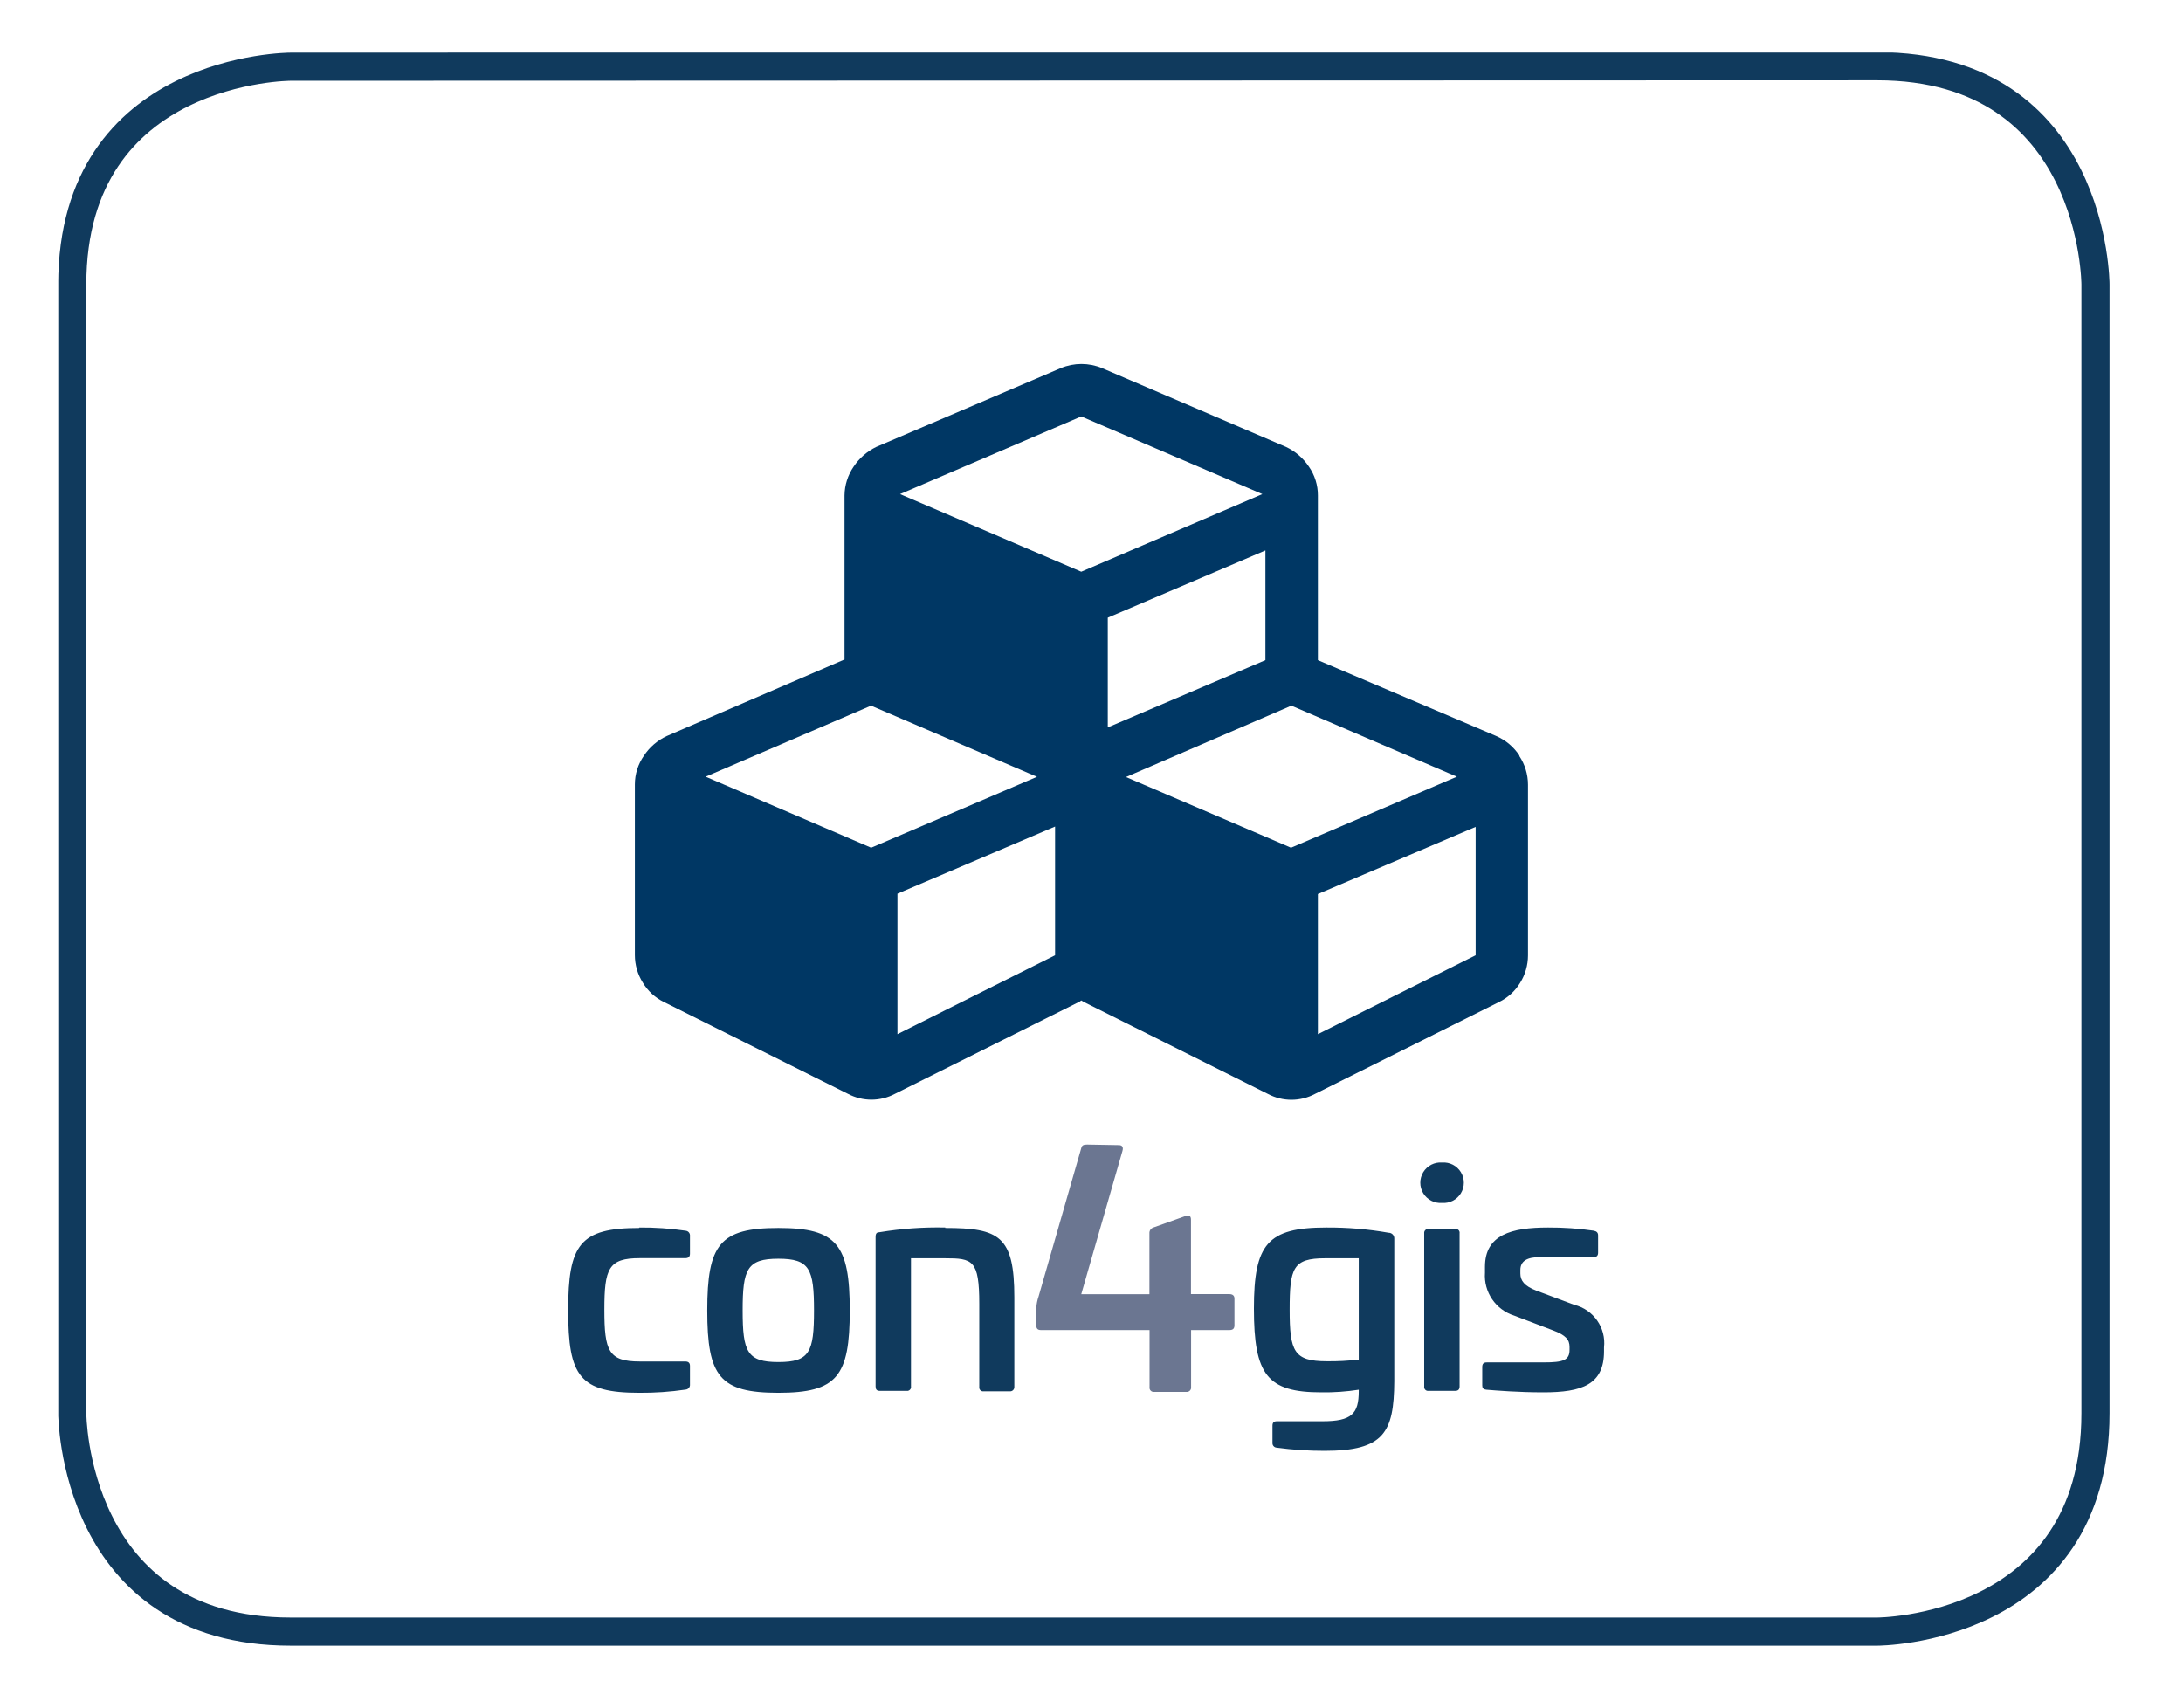
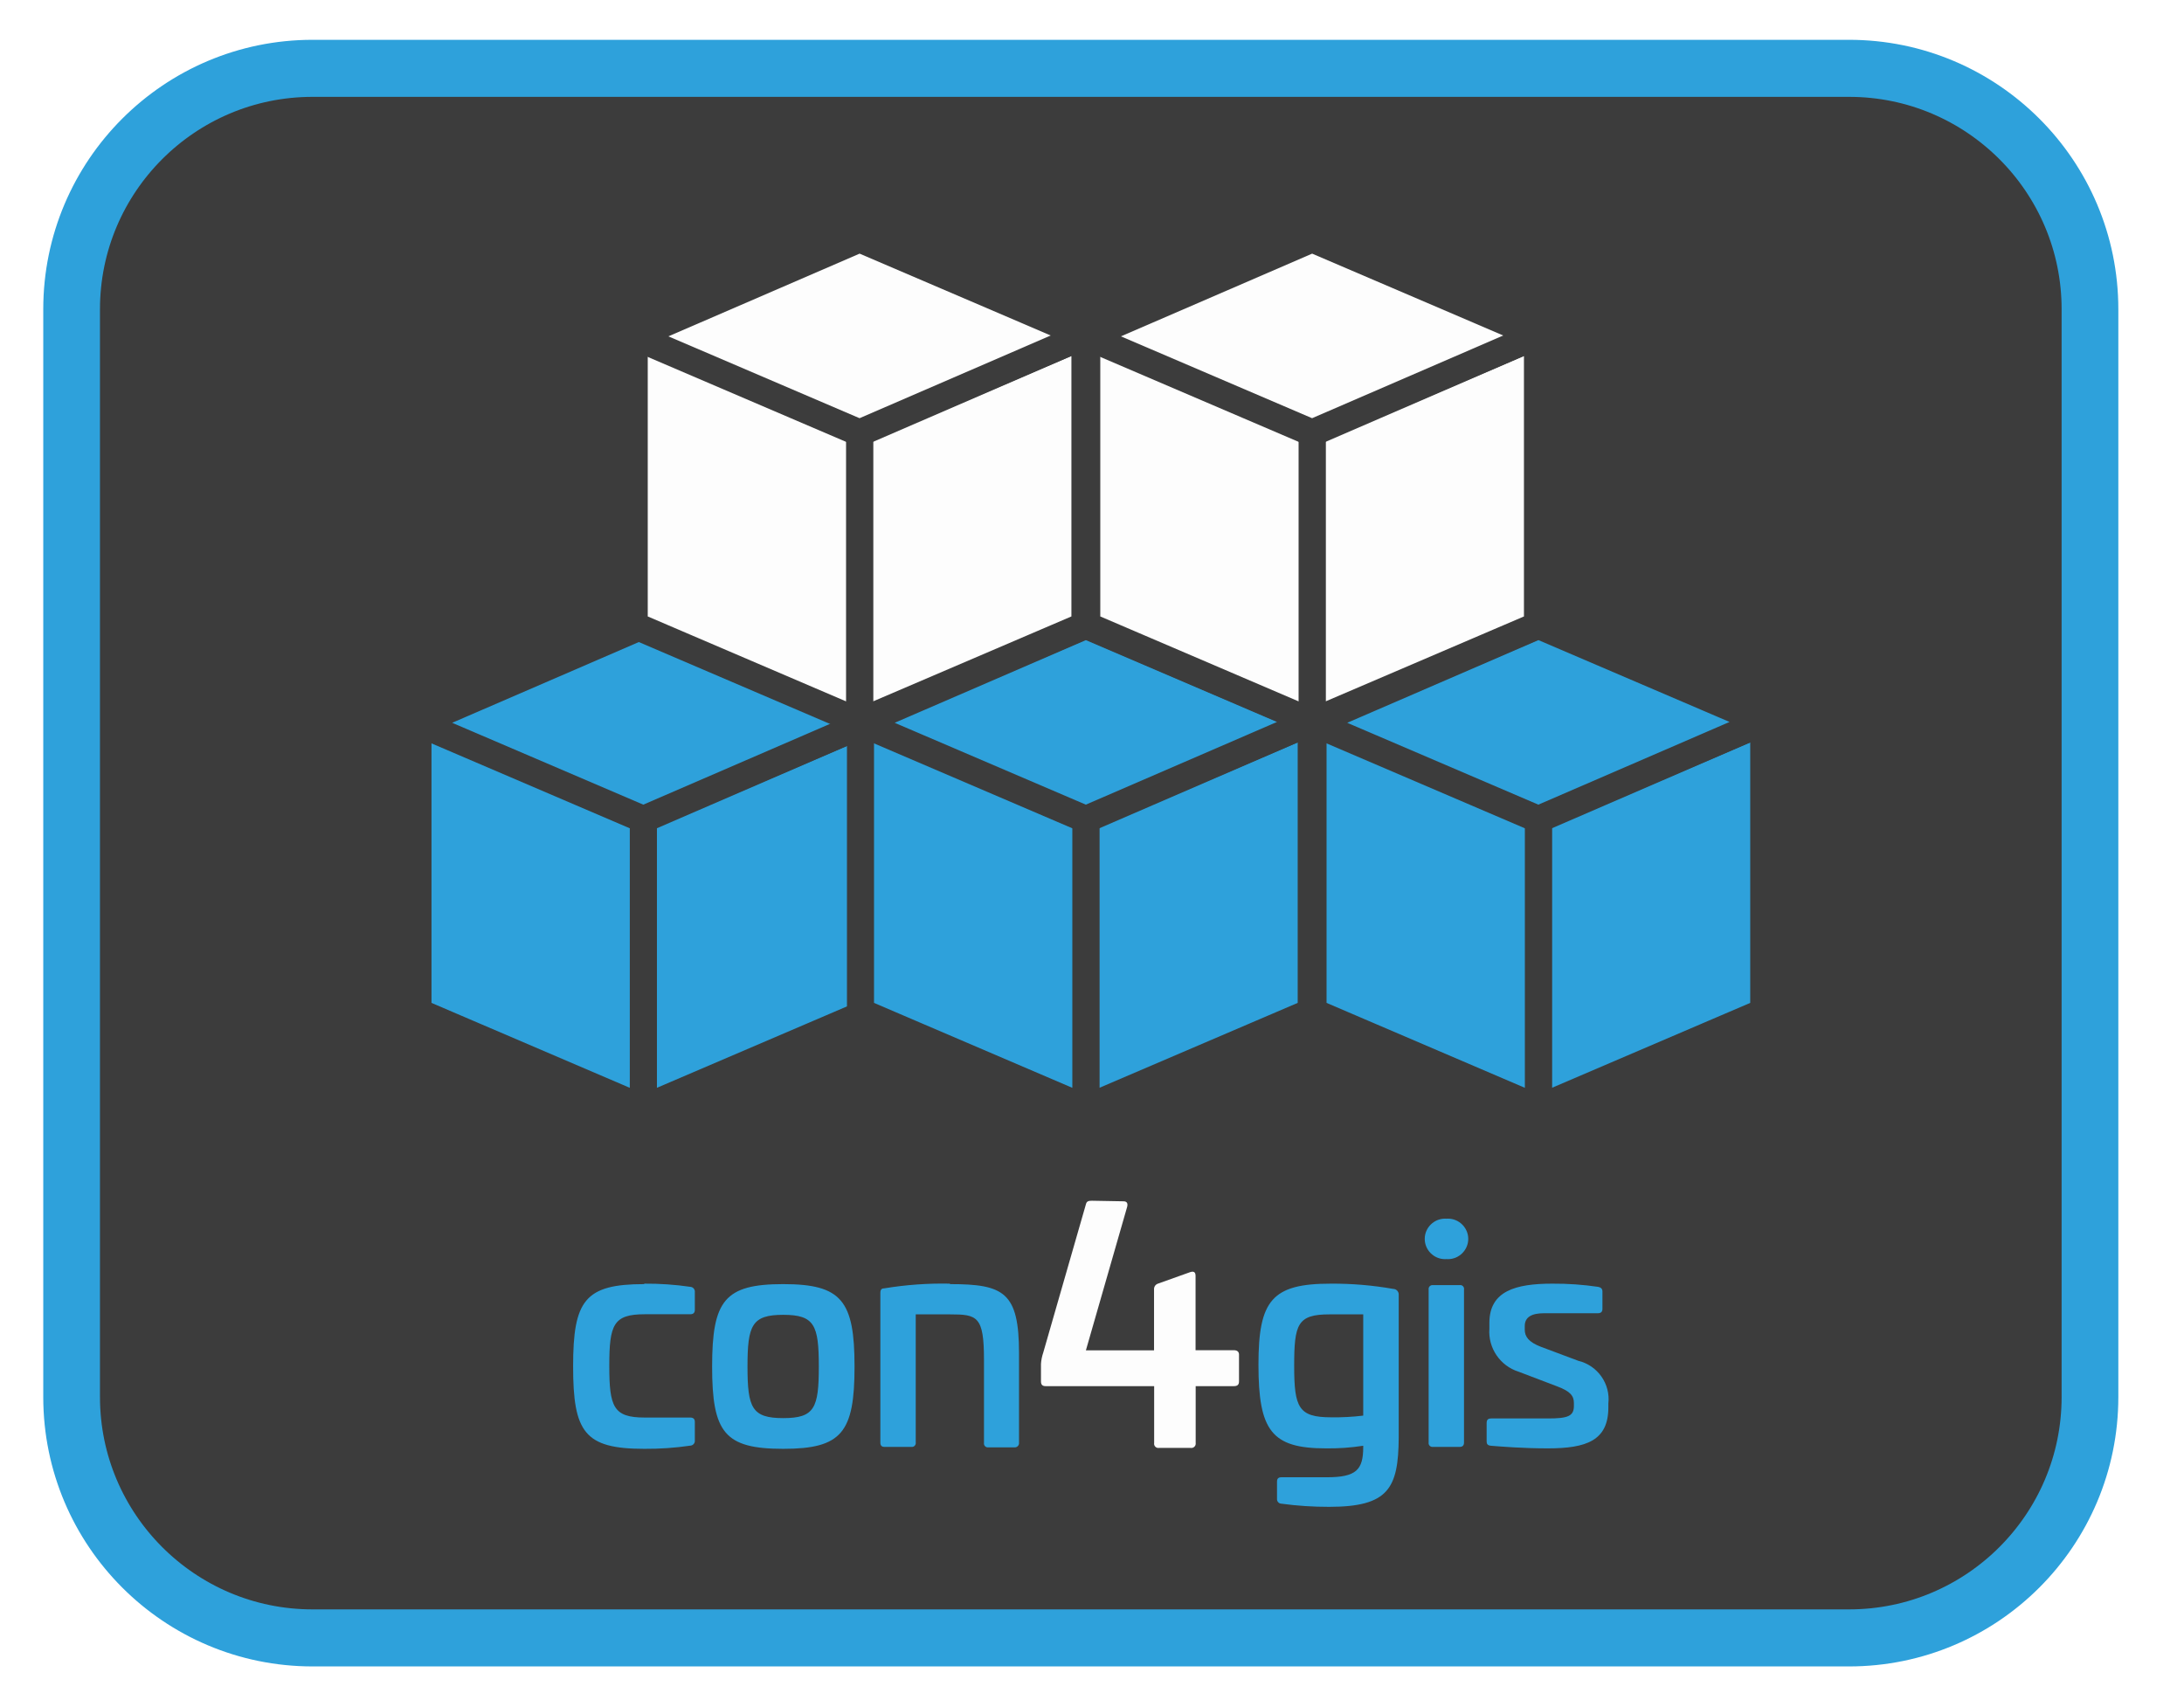
- <svg xmlns="http://www.w3.org/2000/svg" id="Ebene_14" data-name="Ebene 14" viewBox="0 0 191.8 150">
-   <defs>
-     <clipPath id="clip-path">
-       <rect x="5.12" y="4.62" width="180.23" height="140" style="fill:none" />
-     </clipPath>
-   </defs>
-   <path d="M133.5,66.39a4.63,4.63,0,0,0-2.06-1.73L115.79,58V43.53A4.39,4.39,0,0,0,115,41a4.94,4.94,0,0,0-2-1.73L96.82,32.34a4.71,4.71,0,0,0-3.61,0L77,39.26A5,5,0,0,0,75,41a4.57,4.57,0,0,0-.8,2.53V57.94L58.58,64.67a4.82,4.82,0,0,0-2,1.72,4.39,4.39,0,0,0-.8,2.53v15a4.53,4.53,0,0,0,.69,2.4,4.38,4.38,0,0,0,1.87,1.72l16.17,8.07a4.4,4.4,0,0,0,4.11,0l16.16-8.07A.74.74,0,0,0,95,87.9a2.2,2.2,0,0,0,.26.15l16.15,8.07a4.4,4.4,0,0,0,4.11,0l16.16-8.07a4.41,4.41,0,0,0,1.88-1.7,4.56,4.56,0,0,0,.69-2.41v-15a4.56,4.56,0,0,0-.77-2.53m-54.4-23L95,36.59l15.91,6.82L95,50.23ZM97.33,54.27l13.85-5.91V58L97.33,63.91Zm1.6,14L113.46,62,128,68.24l-14.57,6.24Zm16.86,10.28,13.86-5.9V83.93l-13.86,6.93ZM62,68.24,76.53,62l14.58,6.25L76.54,74.48ZM78.85,78.52l13.85-5.9V83.93L78.85,90.86Z" style="fill:#003764" />
-   <g style="clip-path:url(#clip-path)">
-     <path d="M25.54,5.86S6.35,5.86,6.35,25v99.17s0,19.18,19.19,19.18H164.93s19.18,0,19.18-19.18V25s0-19.18-19.18-19.18Z" style="fill:none;stroke:#103a5d;stroke-width:2.47px" />
+ <svg xmlns="http://www.w3.org/2000/svg" width="100%" height="100%" viewBox="0 0 192 150" version="1.1" xml:space="preserve" style="fill-rule:evenodd;clip-rule:evenodd;stroke-linecap:round;stroke-linejoin:round;stroke-miterlimit:1.5;">
+   <g transform="matrix(0.973783,0,0,0.97943,3.19461,2.75886)">
+     <path d="M185.4,24.939L185.4,122.578C185.4,134.512 175.655,144.2 163.653,144.2L24.932,144.2C12.93,144.2 3.185,134.512 3.185,122.578L3.185,24.939C3.185,13.005 12.93,3.317 24.932,3.317L163.653,3.317C175.655,3.317 185.4,13.005 185.4,24.939Z" style="fill:rgb(60,60,60);stroke:rgb(46,161,219);stroke-width:5.12px;" />
  </g>
-   <path d="M136,107.85c-3.22,0-5.53.64-5.53,3.45v.51a3.68,3.68,0,0,0,2.57,3.78l3.39,1.29c1.16.43,1.47.84,1.47,1.46v.26c0,.9-.54,1.1-2.26,1.1h-5c-.31,0-.41.13-.41.42v1.59c0,.23.07.36.38.39.85.07,2.78.23,5,.23,3.37,0,5.32-.67,5.32-3.6v-.34a3.46,3.46,0,0,0-2.62-3.75L135,113.4c-1.08-.41-1.42-.9-1.42-1.51v-.31c0-.8.62-1.13,1.7-1.13H140c.29,0,.41-.13.41-.39v-1.52c0-.23-.12-.36-.38-.41a26.51,26.51,0,0,0-4-.28m-10.51.13a.34.34,0,0,0-.39.38v13.45a.34.34,0,0,0,.39.39h2.34c.26,0,.38-.13.38-.39V108.36a.33.33,0,0,0-.38-.38Zm1.18-5.84a1.78,1.78,0,1,0,0,3.55,1.78,1.78,0,1,0,0-3.55m-7.32,8.41v8.9a20.78,20.78,0,0,1-2.81.15c-2.88,0-3.26-.85-3.26-4.52s.28-4.53,3.11-4.53Zm-2.86-2.7c-5.17,0-6.35,1.47-6.35,7.12,0,5.81,1.16,7.36,5.92,7.36a19.54,19.54,0,0,0,3.29-.23v.12c0,2-.62,2.65-3.19,2.65h-4c-.26,0-.39.11-.39.39v1.52a.39.39,0,0,0,.36.41,30.93,30.93,0,0,0,4.22.28c5.22,0,6.09-1.62,6.12-6.09V108.83a.49.49,0,0,0-.49-.52,30.43,30.43,0,0,0-5.48-.46" style="fill:#103a5d" />
-   <path d="M95.52,100.56c-.31,0-.45.06-.51.28l-3.76,13.07a3.82,3.82,0,0,0-.2,1v1.53c0,.31.14.42.42.42H101v5a.37.37,0,0,0,.42.43h2.8a.38.38,0,0,0,.43-.43v-5H108c.31,0,.46-.11.46-.42v-2.35c0-.25-.15-.39-.46-.39h-3.36v-6.54c0-.37-.2-.42-.51-.31l-2.8,1a.5.5,0,0,0-.34.51v5.35H95l3.62-12.59c.09-.31,0-.51-.31-.51Z" style="fill:#6b7691" />
-   <path d="M83.05,107.85a31.26,31.26,0,0,0-5.76.41c-.23,0-.36.08-.36.41v13.14c0,.26.1.39.36.39h2.36a.34.34,0,0,0,.39-.39V110.55h3c2.41,0,3,.15,3,4v7.3a.34.34,0,0,0,.39.39H88.7a.37.37,0,0,0,.42-.39v-7.87c0-5.37-1.32-6.09-6.07-6.09m-14.66,2.7c2.75,0,3.13.9,3.13,4.55s-.38,4.53-3.13,4.53-3.14-.9-3.14-4.53.38-4.55,3.14-4.55m0-2.7c-5.15,0-6.25,1.44-6.25,7.25s1.1,7.23,6.25,7.23,6.27-1.44,6.27-7.23-1.13-7.25-6.27-7.25m-12.22,0c-5.22,0-6.25,1.44-6.25,7.23s1,7.25,6.25,7.25a26.63,26.63,0,0,0,4.06-.28.42.42,0,0,0,.39-.47V120c0-.25-.13-.38-.41-.38h-4c-2.75,0-3.11-.93-3.11-4.55s.36-4.53,3.11-4.53h4c.28,0,.41-.13.41-.39V108.6a.42.42,0,0,0-.39-.47,26.63,26.63,0,0,0-4.06-.28" style="fill:#103a5d" />
+   <g transform="matrix(0.180833,0,0,0.180833,12.8591,-59.1928)">
+     <path d="M351.206,819.231L241.646,866.152L241.646,725.198L351.206,678.277L351.206,819.231Z" style="fill:rgb(46,161,219);fill-rule:nonzero;" />
+     <path d="M248.221,729.534L248.221,856.185L344.631,814.895L344.631,688.248L248.221,729.534ZM241.646,872.728C240.377,872.728 239.116,872.362 238.024,871.643C236.181,870.426 235.07,868.362 235.07,866.153L235.07,725.197C235.07,722.567 236.637,720.188 239.058,719.151L348.619,672.233C350.645,671.37 352.981,671.572 354.828,672.789C356.67,674.006 357.781,676.07 357.781,678.279L357.781,819.232C357.781,821.861 356.214,824.24 353.794,825.277L244.233,872.198C243.405,872.551 242.522,872.728 241.646,872.728Z" style="fill:rgb(60,60,60);fill-rule:nonzero;" />
+     <path d="M132.086,819.231L241.646,866.152L241.646,725.198L132.086,678.277L132.086,819.231Z" style="fill:rgb(46,161,219);fill-rule:nonzero;" />
+     <path d="M138.661,814.895L235.07,856.185L235.07,729.534L138.661,688.248L138.661,814.895ZM241.646,872.728C240.769,872.728 239.886,872.551 239.058,872.198L129.496,825.277C127.08,824.24 125.511,821.861 125.511,819.232L125.511,678.279C125.511,676.07 126.622,674.006 128.466,672.789C130.311,671.572 132.645,671.37 134.674,672.233L244.233,719.151C246.654,720.188 248.221,722.567 248.221,725.197L248.221,866.153C248.221,868.362 247.11,870.426 245.267,871.643C244.175,872.362 242.914,872.728 241.646,872.728Z" style="fill:rgb(60,60,60);fill-rule:nonzero;" />
+     <path d="M132.086,678.759L241.646,725.68L351.206,678.277L241.646,631.357L132.086,678.759Z" style="fill:rgb(46,161,219);fill-rule:nonzero;" />
+     <path d="M148.716,678.725L241.633,718.519L334.576,678.311L241.658,638.517L148.716,678.725ZM241.646,732.253C240.766,732.253 239.883,732.077 239.058,731.724L129.496,684.802C127.083,683.769 125.516,681.396 125.511,678.77C125.506,676.144 127.065,673.765 129.476,672.721L239.036,625.322C240.689,624.606 242.573,624.603 244.233,625.312L353.794,672.233C356.208,673.268 357.775,675.64 357.781,678.266C357.788,680.892 356.228,683.271 353.816,684.314L244.256,731.714C243.424,732.074 242.535,732.253 241.646,732.253Z" style="fill:rgb(60,60,60);fill-rule:nonzero;" />
+     <path d="M566.336,819.231L456.776,866.152L456.776,725.198L566.336,678.277L566.336,819.231Z" style="fill:rgb(46,161,219);fill-rule:nonzero;" />
+     <path d="M463.352,729.534L463.352,856.185L559.763,814.895L559.763,688.248L463.352,729.534ZM456.776,872.728C455.509,872.728 454.247,872.362 453.155,871.643C451.313,870.426 450.202,868.362 450.202,866.153L450.202,725.197C450.202,722.567 451.769,720.188 454.189,719.151L563.75,672.233C565.776,671.37 568.113,671.572 569.958,672.789C571.802,674.006 572.913,676.07 572.913,678.279L572.913,819.232C572.913,821.861 571.346,824.24 568.925,825.277L459.364,872.198C458.536,872.551 457.653,872.728 456.776,872.728Z" style="fill:rgb(60,60,60);fill-rule:nonzero;" />
+     <path d="M347.217,819.231L456.776,866.152L456.776,725.198L347.217,678.277L347.217,819.231Z" style="fill:rgb(46,161,219);fill-rule:nonzero;" />
+     <path d="M353.791,814.895L450.202,856.185L450.202,729.534L353.791,688.248L353.791,814.895ZM456.776,872.728C455.9,872.728 455.017,872.551 454.189,872.198L344.628,825.277C342.208,824.24 340.641,821.861 340.641,819.232L340.641,678.279C340.641,676.07 341.751,674.006 343.594,672.789C345.437,671.572 347.777,671.37 349.803,672.233L459.364,719.151C461.785,720.188 463.352,722.567 463.352,725.197L463.352,866.153C463.352,868.362 462.241,870.426 460.398,871.643C459.306,872.362 458.044,872.728 456.776,872.728Z" style="fill:rgb(60,60,60);fill-rule:nonzero;" />
+     <path d="M347.217,678.759L456.776,725.68L566.336,678.277L456.776,631.357L347.217,678.759Z" style="fill:rgb(46,161,219);fill-rule:nonzero;" />
+     <path d="M363.846,678.725L456.764,718.519L549.707,678.311L456.79,638.517L363.846,678.725ZM456.776,732.253C455.897,732.253 455.014,732.077 454.189,731.724L344.628,684.802C342.214,683.769 340.647,681.396 340.641,678.77C340.634,676.144 342.195,673.765 344.605,672.721L454.167,625.322C455.82,624.606 457.705,624.603 459.364,625.312L568.925,672.233C571.339,673.268 572.906,675.64 572.913,678.266C572.919,680.892 571.358,683.271 568.947,684.314L459.387,731.714C458.555,732.074 457.666,732.253 456.776,732.253Z" style="fill:rgb(60,60,60);fill-rule:nonzero;" />
+     <path d="M786.34,819.231L676.78,866.152L676.78,725.198L786.34,678.277L786.34,819.231Z" style="fill:rgb(46,161,219);fill-rule:nonzero;" />
+     <path d="M683.356,729.534L683.356,856.185L779.764,814.895L779.764,688.248L683.356,729.534ZM676.781,872.728C675.513,872.728 674.251,872.362 673.16,871.643C671.317,870.426 670.206,868.362 670.206,866.153L670.206,725.197C670.206,722.567 671.773,720.188 674.193,719.151L783.751,672.233C785.777,671.37 788.114,671.572 789.961,672.789C791.803,674.006 792.914,676.07 792.914,678.279L792.914,819.232C792.914,821.861 791.347,824.24 788.927,825.277L679.369,872.198C678.541,872.551 677.658,872.728 676.781,872.728Z" style="fill:rgb(60,60,60);fill-rule:nonzero;" />
+     <path d="M567.22,819.231L676.78,866.152L676.78,725.198L567.22,678.277L567.22,819.231Z" style="fill:rgb(46,161,219);fill-rule:nonzero;" />
+     <path d="M573.795,814.895L670.206,856.185L670.206,729.534L573.795,688.248L573.795,814.895ZM676.781,872.728C675.905,872.728 675.021,872.551 674.193,872.198L564.632,825.277C562.212,824.24 560.645,821.861 560.645,819.232L560.645,678.279C560.645,676.07 561.756,674.006 563.599,672.789C565.445,671.572 567.782,671.37 569.808,672.233L679.369,719.151C681.79,720.188 683.356,722.567 683.356,725.197L683.356,866.153C683.356,868.362 682.245,870.426 680.403,871.643C679.311,872.362 678.049,872.728 676.781,872.728Z" style="fill:rgb(60,60,60);fill-rule:nonzero;" />
+     <path d="M567.22,678.759L676.78,725.68L786.34,678.277L676.78,631.357L567.22,678.759Z" style="fill:rgb(46,161,219);fill-rule:nonzero;" />
+     <path d="M583.851,678.725L676.768,718.519L769.709,678.311L676.794,638.517L583.851,678.725ZM676.781,732.253C675.901,732.253 675.019,732.077 674.193,731.724L564.632,684.802C562.218,683.769 560.652,681.396 560.645,678.77C560.639,676.144 562.199,673.765 564.61,672.721L674.171,625.322C675.824,624.606 677.709,624.603 679.369,625.312L788.927,672.233C791.341,673.268 792.907,675.64 792.914,678.266C792.92,680.892 791.36,683.271 788.949,684.314L679.391,731.714C678.56,732.074 677.67,732.253 676.781,732.253Z" style="fill:rgb(60,60,60);fill-rule:nonzero;" />
+     <path d="M456.334,631.357L346.774,678.277L346.774,537.323L456.334,490.402L456.334,631.357Z" style="fill:rgb(253,253,253);fill-rule:nonzero;" />
+     <path d="M353.351,541.66L353.351,668.31L449.758,627.021L449.758,500.37L353.351,541.66ZM346.776,684.854C345.508,684.854 344.246,684.488 343.155,683.769C341.312,682.552 340.201,680.487 340.201,678.279L340.201,537.323C340.201,534.693 341.768,532.314 344.188,531.277L453.746,484.356C455.771,483.493 458.109,483.695 459.955,484.912C461.797,486.128 462.909,488.193 462.909,490.401L462.909,631.358C462.909,633.987 461.342,636.366 458.921,637.403L349.363,684.324C348.535,684.678 347.652,684.854 346.776,684.854Z" style="fill:rgb(60,60,60);fill-rule:nonzero;" />
+     <path d="M237.215,631.357L346.774,678.277L346.774,537.323L237.215,490.402L237.215,631.357Z" style="fill:rgb(253,253,253);fill-rule:nonzero;" />
+     <path d="M243.79,627.021L340.201,668.31L340.201,541.66L243.79,500.37L243.79,627.021ZM346.776,684.854C345.899,684.854 345.017,684.678 344.188,684.324L234.627,637.403C232.207,636.366 230.64,633.987 230.64,631.358L230.64,490.401C230.64,488.193 231.751,486.128 233.594,484.912C235.439,483.695 237.777,483.493 239.803,484.356L349.363,531.277C351.784,532.314 353.351,534.693 353.351,537.323L353.351,678.279C353.351,680.487 352.24,682.552 350.397,683.769C349.306,684.488 348.044,684.854 346.776,684.854Z" style="fill:rgb(60,60,60);fill-rule:nonzero;" />
+     <path d="M237.215,490.884L346.774,537.805L456.334,490.402L346.774,443.481L237.215,490.884Z" style="fill:rgb(253,253,253);fill-rule:nonzero;" />
+     <path d="M253.846,490.851L346.763,530.645L439.703,490.434L346.789,450.64L253.846,490.851ZM346.776,544.379C345.896,544.379 345.013,544.203 344.188,543.85L234.627,496.929C232.213,495.895 230.646,493.522 230.64,490.896C230.633,488.27 232.194,485.891 234.605,484.848L344.166,437.445C345.819,436.729 347.704,436.726 349.363,437.435L458.921,484.356C461.335,485.39 462.902,487.763 462.909,490.389C462.915,493.015 461.355,495.394 458.944,496.438L349.386,543.84C348.555,544.2 347.665,544.379 346.776,544.379Z" style="fill:rgb(60,60,60);fill-rule:nonzero;" />
+     <path d="M676.338,631.357L566.778,678.277L566.778,537.323L676.338,490.402L676.338,631.357Z" style="fill:rgb(253,253,253);fill-rule:nonzero;" />
+     <path d="M573.353,541.66L573.353,668.31L669.763,627.021L669.763,500.37L573.353,541.66ZM566.777,684.854C565.509,684.854 564.247,684.488 563.156,683.769C561.313,682.552 560.202,680.487 560.202,678.279L560.202,537.323C560.202,534.693 561.769,532.314 564.189,531.277L673.75,484.356C675.779,483.493 678.114,483.695 679.959,484.912C681.802,486.128 682.913,488.193 682.913,490.401L682.913,631.358C682.913,633.987 681.347,636.366 678.926,637.403L569.365,684.324C568.537,684.678 567.654,684.854 566.777,684.854Z" style="fill:rgb(60,60,60);fill-rule:nonzero;" />
+     <path d="M457.218,631.357L566.778,678.277L566.778,537.323L457.218,490.402L457.218,631.357Z" style="fill:rgb(253,253,253);fill-rule:nonzero;" />
+     <path d="M463.795,627.021L560.202,668.31L560.202,541.66L463.795,500.37L463.795,627.021ZM566.777,684.854C565.901,684.854 565.018,684.678 564.189,684.324L454.632,637.403C452.211,636.366 450.645,633.987 450.645,631.358L450.645,490.401C450.645,488.193 451.755,486.128 453.598,484.912C455.444,483.695 457.778,483.493 459.807,484.356L569.365,531.277C571.786,532.314 573.353,534.693 573.353,537.323L573.353,678.279C573.353,680.487 572.242,682.552 570.398,683.769C569.307,684.488 568.045,684.854 566.777,684.854Z" style="fill:rgb(60,60,60);fill-rule:nonzero;" />
+     <path d="M457.218,490.884L566.778,537.805L676.338,490.402L566.778,443.481L457.218,490.884Z" style="fill:rgb(253,253,253);fill-rule:nonzero;" />
+     <path d="M473.85,490.851L566.765,530.645L659.708,490.434L566.79,450.64L473.85,490.851ZM566.777,544.379C565.897,544.379 565.015,544.203 564.189,543.85L454.632,496.929C452.218,495.895 450.651,493.522 450.645,490.896C450.638,488.27 452.198,485.891 454.609,484.848L564.167,437.445C565.82,436.729 567.705,436.726 569.365,437.435L678.926,484.356C681.34,485.39 682.907,487.763 682.913,490.389C682.919,493.015 681.359,495.394 678.948,496.438L569.387,543.84C568.556,544.2 567.667,544.379 566.777,544.379Z" style="fill:rgb(60,60,60);fill-rule:nonzero;" />
+   </g>
+   <g transform="matrix(1,0,0,1,0.464125,0)">
+     <g transform="matrix(1,0,0,1,0,5)">
+       <path d="M136,107.85C132.78,107.85 130.47,108.49 130.47,111.3L130.47,111.81C130.346,113.508 131.415,115.081 133.04,115.59L136.43,116.88C137.59,117.31 137.9,117.72 137.9,118.34L137.9,118.6C137.9,119.5 137.36,119.7 135.64,119.7L130.64,119.7C130.33,119.7 130.23,119.83 130.23,120.12L130.23,121.71C130.23,121.94 130.3,122.07 130.61,122.1C131.46,122.17 133.39,122.33 135.61,122.33C138.98,122.33 140.93,121.66 140.93,118.73L140.93,118.39C141.125,116.667 139.995,115.05 138.31,114.64L135,113.4C133.92,112.99 133.58,112.5 133.58,111.89L133.58,111.58C133.58,110.78 134.2,110.45 135.28,110.45L140,110.45C140.29,110.45 140.41,110.32 140.41,110.06L140.41,108.54C140.41,108.31 140.29,108.18 140.03,108.13C138.706,107.936 137.368,107.842 136.03,107.85M125.52,107.98C125.503,107.977 125.485,107.976 125.467,107.976C125.281,107.976 125.127,108.129 125.127,108.316C125.127,108.331 125.128,108.345 125.13,108.36L125.13,121.81C125.127,121.828 125.126,121.846 125.126,121.864C125.126,122.051 125.279,122.204 125.466,122.204C125.484,122.204 125.502,122.203 125.52,122.2L127.86,122.2C128.12,122.2 128.24,122.07 128.24,121.81L128.24,108.36C128.243,108.342 128.245,108.324 128.245,108.305C128.245,108.124 128.096,107.975 127.915,107.975C127.896,107.975 127.878,107.977 127.86,107.98L125.52,107.98ZM126.7,102.14C126.656,102.137 126.611,102.135 126.567,102.135C125.59,102.135 124.787,102.939 124.787,103.915C124.787,104.891 125.59,105.695 126.567,105.695C126.611,105.695 126.656,105.693 126.7,105.69C126.744,105.693 126.789,105.695 126.833,105.695C127.81,105.695 128.613,104.891 128.613,103.915C128.613,102.939 127.81,102.135 126.833,102.135C126.789,102.135 126.744,102.137 126.7,102.14M119.38,110.55L119.38,119.45C118.448,119.563 117.509,119.614 116.57,119.6C113.69,119.6 113.31,118.75 113.31,115.08C113.31,111.41 113.59,110.55 116.42,110.55L119.38,110.55ZM116.52,107.85C111.35,107.85 110.17,109.32 110.17,114.97C110.17,120.78 111.33,122.33 116.09,122.33C117.191,122.346 118.292,122.269 119.38,122.1L119.38,122.22C119.38,124.22 118.76,124.87 116.19,124.87L112.19,124.87C111.93,124.87 111.8,124.98 111.8,125.26L111.8,126.78C111.789,126.99 111.95,127.174 112.16,127.19C113.559,127.38 114.969,127.473 116.38,127.47C121.6,127.47 122.47,125.85 122.5,121.38L122.5,108.83C122.501,108.82 122.501,108.81 122.501,108.8C122.501,108.531 122.28,108.31 122.011,108.31C122.011,108.31 122.01,108.31 122.01,108.31C120.201,107.992 118.367,107.838 116.53,107.85" style="fill:rgb(46,161,219);fill-rule:nonzero;" />
+     </g>
+     <g transform="matrix(1,0,0,1,0,5)">
+       <path d="M95.52,100.56C95.21,100.56 95.07,100.62 95.01,100.84L91.25,113.91C91.139,114.233 91.072,114.569 91.05,114.91L91.05,116.44C91.05,116.75 91.19,116.86 91.47,116.86L101,116.86L101,121.86C100.996,121.881 100.994,121.903 100.994,121.924C100.994,122.127 101.161,122.294 101.364,122.294C101.383,122.294 101.402,122.293 101.42,122.29L104.22,122.29C104.238,122.293 104.256,122.294 104.274,122.294C104.482,122.294 104.654,122.122 104.654,121.914C104.654,121.896 104.653,121.878 104.65,121.86L104.65,116.86L108,116.86C108.31,116.86 108.46,116.75 108.46,116.44L108.46,114.09C108.46,113.84 108.31,113.7 108,113.7L104.64,113.7L104.64,107.16C104.64,106.79 104.44,106.74 104.13,106.85L101.33,107.85C101.114,107.922 100.974,108.133 100.99,108.36L100.99,113.71L95,113.71L98.62,101.12C98.71,100.81 98.62,100.61 98.31,100.61L95.52,100.56Z" style="fill:rgb(253,253,253);fill-rule:nonzero;" />
+     </g>
+     <g transform="matrix(1,0,0,1,0,5)">
+       <path d="M83.05,107.85C81.121,107.809 79.193,107.946 77.29,108.26C77.06,108.26 76.93,108.34 76.93,108.67L76.93,121.81C76.93,122.07 77.03,122.2 77.29,122.2L79.65,122.2C79.668,122.203 79.686,122.204 79.704,122.204C79.891,122.204 80.044,122.051 80.044,121.864C80.044,121.846 80.043,121.828 80.04,121.81L80.04,110.55L83.04,110.55C85.45,110.55 86.04,110.7 86.04,114.55L86.04,121.85C86.037,121.868 86.036,121.886 86.036,121.904C86.036,122.091 86.189,122.244 86.376,122.244C86.394,122.244 86.412,122.243 86.43,122.24L88.7,122.24C88.717,122.242 88.734,122.243 88.751,122.243C88.954,122.243 89.121,122.076 89.121,121.873C89.121,121.866 89.12,121.858 89.12,121.85L89.12,113.98C89.12,108.61 87.8,107.89 83.05,107.89M68.39,110.59C71.14,110.59 71.52,111.49 71.52,115.14C71.52,118.79 71.14,119.67 68.39,119.67C65.64,119.67 65.25,118.77 65.25,115.14C65.25,111.51 65.63,110.59 68.39,110.59M68.39,107.89C63.24,107.89 62.14,109.33 62.14,115.14C62.14,120.95 63.24,122.37 68.39,122.37C73.54,122.37 74.66,120.93 74.66,115.14C74.66,109.35 73.53,107.89 68.39,107.89M56.17,107.89C50.95,107.89 49.92,109.33 49.92,115.12C49.92,120.91 50.92,122.37 56.17,122.37C57.528,122.38 58.886,122.287 60.23,122.09C60.45,122.076 60.623,121.891 60.623,121.671C60.623,121.654 60.622,121.637 60.62,121.62L60.62,120C60.62,119.75 60.49,119.62 60.21,119.62L56.21,119.62C53.46,119.62 53.1,118.69 53.1,115.07C53.1,111.45 53.46,110.54 56.21,110.54L60.21,110.54C60.49,110.54 60.62,110.41 60.62,110.15L60.62,108.6C60.622,108.583 60.623,108.566 60.623,108.549C60.623,108.329 60.45,108.144 60.23,108.13C58.886,107.933 57.528,107.84 56.17,107.85" style="fill:rgb(46,161,219);fill-rule:nonzero;" />
+     </g>
+   </g>
</svg>
